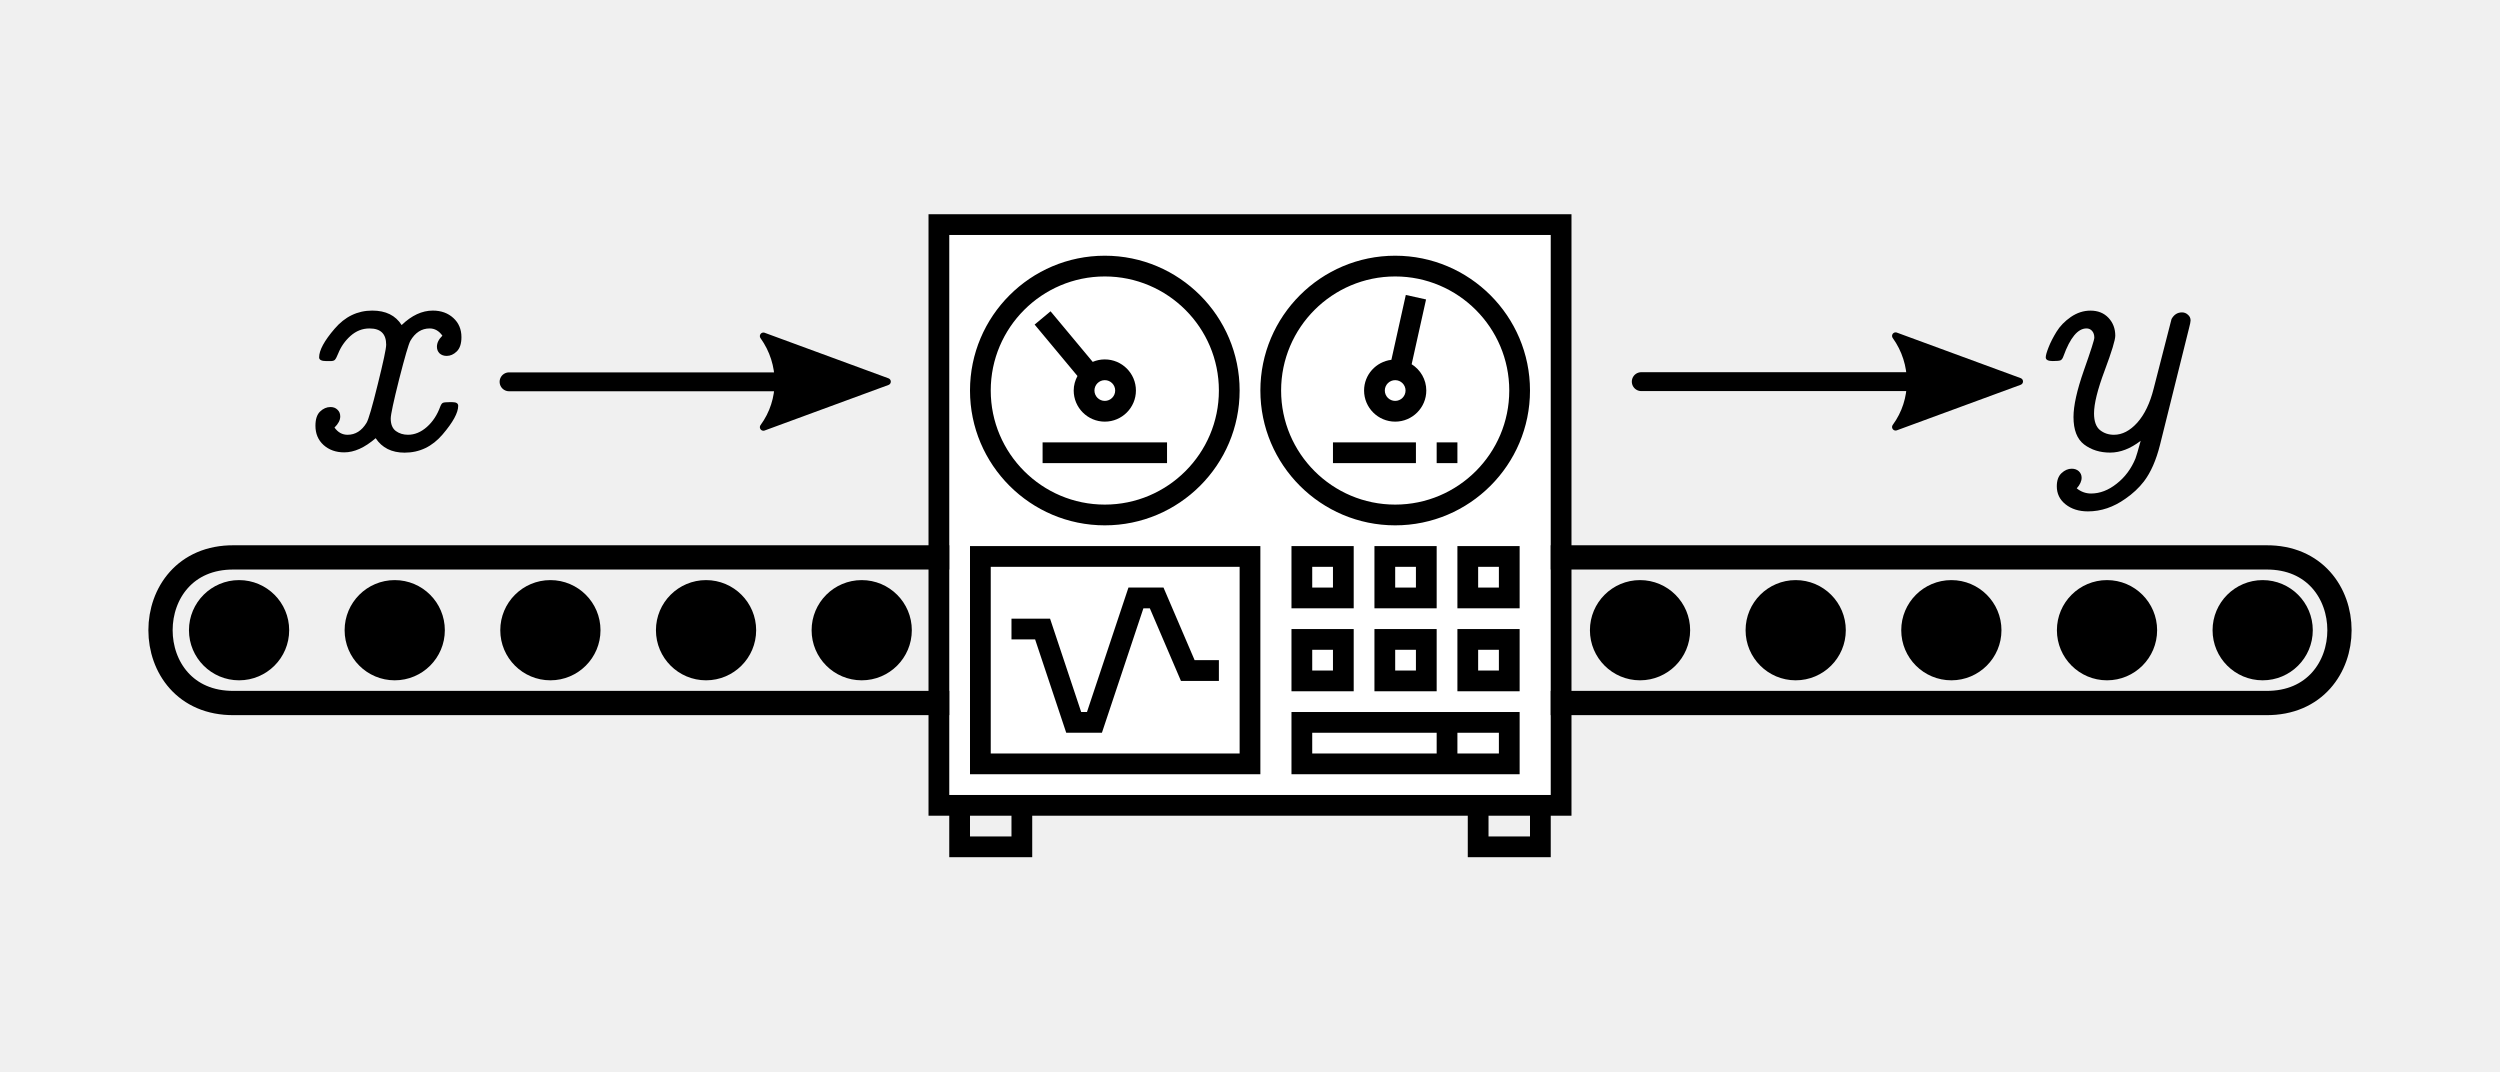
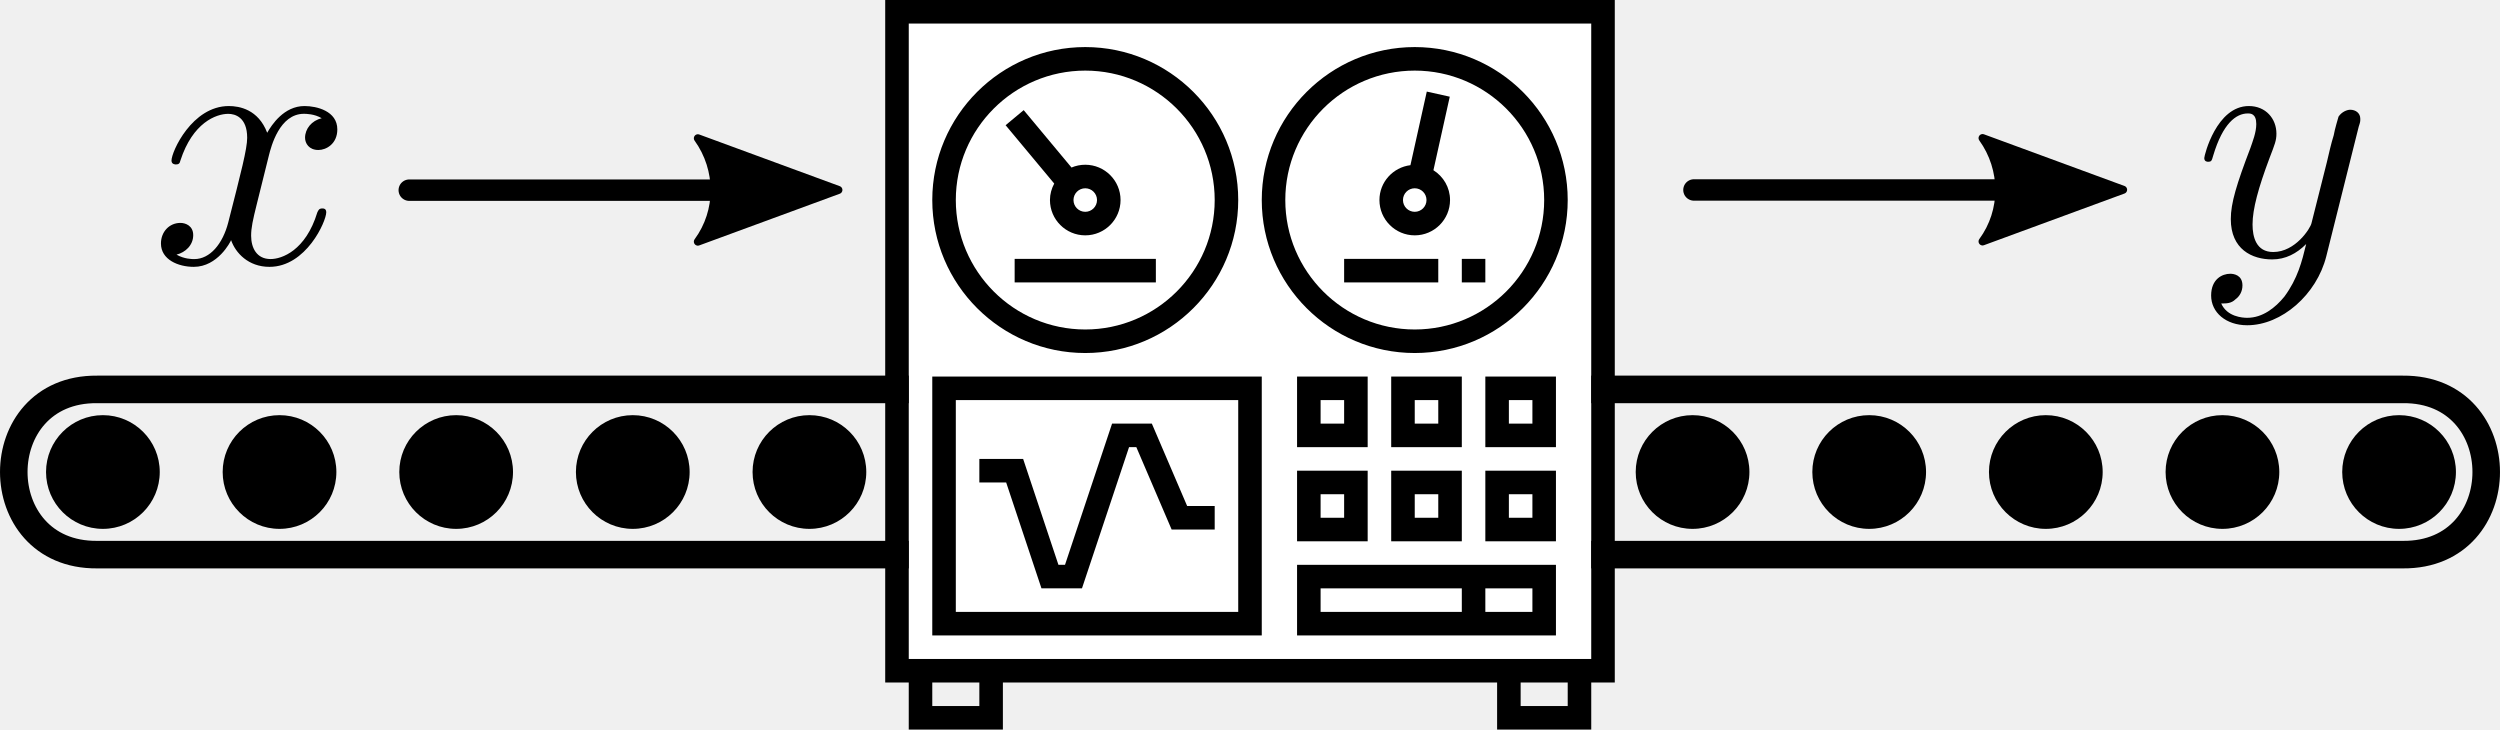
- <svg xmlns="http://www.w3.org/2000/svg" id="svg8" version="1.1" viewBox="0 0 140 60" height="60mm" width="140mm">
+ <svg xmlns="http://www.w3.org/2000/svg" xmlns:ns1="http://www.iki.fi/pav/software/textext/" id="svg8" version="1.1" viewBox="0 0 123.381 36.006" height="36.006mm" width="123.381mm">
  <defs id="defs2">
-     <marker style="overflow:visible" id="marker1181" refX="0" refY="0" orient="auto">
-       <path transform="scale(-0.6)" d="M 8.719,4.034 -2.207,0.016 8.719,-4.002 c -1.745,2.372 -1.735,5.617 -6e-7,8.035 z" style="fill:#000000;fill-opacity:1;fill-rule:evenodd;stroke:#000000;stroke-width:0.625;stroke-linejoin:round;stroke-opacity:1" id="path1179" />
+     <marker orient="auto" refY="0" refX="0" id="marker1181" style="overflow:visible">
+       <path id="path1179" style="fill:#000000;fill-opacity:1;fill-rule:evenodd;stroke:#000000;stroke-width:0.625;stroke-linejoin:round;stroke-opacity:1" d="M 8.719,4.034 -2.207,0.016 8.719,-4.002 c -1.745,2.372 -1.735,5.617 -6e-7,8.035 z" transform="scale(-0.6)" />
    </marker>
-     <marker style="overflow:visible" id="Arrow2Send" refX="0" refY="0" orient="auto">
-       <path transform="matrix(-0.3,0,0,-0.3,0.69,0)" d="M 8.719,4.034 -2.207,0.016 8.719,-4.002 c -1.745,2.372 -1.735,5.617 -6e-7,8.035 z" style="fill:#000000;fill-opacity:1;fill-rule:evenodd;stroke:#000000;stroke-width:0.625;stroke-linejoin:round;stroke-opacity:1" id="path896" />
+     <marker orient="auto" refY="0" refX="0" id="Arrow2Send" style="overflow:visible">
+       <path id="path896" style="fill:#000000;fill-opacity:1;fill-rule:evenodd;stroke:#000000;stroke-width:0.625;stroke-linejoin:round;stroke-opacity:1" d="M 8.719,4.034 -2.207,0.016 8.719,-4.002 c -1.745,2.372 -1.735,5.617 -6e-7,8.035 z" transform="matrix(-0.3,0,0,-0.3,0.69,0)" />
    </marker>
-     <marker style="overflow:visible" id="Arrow2Mend" refX="0" refY="0" orient="auto">
-       <path transform="scale(-0.6)" d="M 8.719,4.034 -2.207,0.016 8.719,-4.002 c -1.745,2.372 -1.735,5.617 -6e-7,8.035 z" style="fill:#000000;fill-opacity:1;fill-rule:evenodd;stroke:#000000;stroke-width:0.625;stroke-linejoin:round;stroke-opacity:1" id="path890" />
+     <marker orient="auto" refY="0" refX="0" id="Arrow2Mend" style="overflow:visible">
+       <path id="path890" style="fill:#000000;fill-opacity:1;fill-rule:evenodd;stroke:#000000;stroke-width:0.625;stroke-linejoin:round;stroke-opacity:1" d="M 8.719,4.034 -2.207,0.016 8.719,-4.002 c -1.745,2.372 -1.735,5.617 -6e-7,8.035 z" transform="scale(-0.6)" />
    </marker>
-     <marker style="overflow:visible" id="Arrow2Lend" refX="0" refY="0" orient="auto">
-       <path transform="matrix(-1.1,0,0,-1.1,-1.1,0)" d="M 8.719,4.034 -2.207,0.016 8.719,-4.002 c -1.745,2.372 -1.735,5.617 -6e-7,8.035 z" style="fill:#000000;fill-opacity:1;fill-rule:evenodd;stroke:#000000;stroke-width:0.625;stroke-linejoin:round;stroke-opacity:1" id="path884" />
+     <marker orient="auto" refY="0" refX="0" id="Arrow2Lend" style="overflow:visible">
+       <path id="path884" style="fill:#000000;fill-opacity:1;fill-rule:evenodd;stroke:#000000;stroke-width:0.625;stroke-linejoin:round;stroke-opacity:1" d="M 8.719,4.034 -2.207,0.016 8.719,-4.002 c -1.745,2.372 -1.735,5.617 -6e-7,8.035 z" transform="matrix(-1.1,0,0,-1.1,-1.1,0)" />
    </marker>
-     <marker style="overflow:visible" id="marker1181-0" refX="0" refY="0" orient="auto">
-       <path transform="scale(-0.6)" d="M 8.719,4.034 -2.207,0.016 8.719,-4.002 c -1.745,2.372 -1.735,5.617 -6e-7,8.035 z" style="fill:#000000;fill-opacity:1;fill-rule:evenodd;stroke:#000000;stroke-width:0.625;stroke-linejoin:round;stroke-opacity:1" id="path1179-7" />
+     <marker orient="auto" refY="0" refX="0" id="marker1181-0" style="overflow:visible">
+       <path id="path1179-7" style="fill:#000000;fill-opacity:1;fill-rule:evenodd;stroke:#000000;stroke-width:0.625;stroke-linejoin:round;stroke-opacity:1" d="M 8.719,4.034 -2.207,0.016 8.719,-4.002 c -1.745,2.372 -1.735,5.617 -6e-7,8.035 z" transform="scale(-0.6)" />
    </marker>
  </defs>
-   <g transform="translate(-16.4179,-21.31928)" id="layer1">
-     <g id="g5605" transform="translate(8.309712,-11.99693)">
-       <circle style="fill:#000000;stroke:none;stroke-width:1.058;stroke-linecap:round;stroke-miterlimit:4;stroke-dasharray:none" id="path20300" cx="21.496" cy="68.608" r="2.806" />
-       <circle style="fill:#000000;stroke:none;stroke-width:1.058;stroke-linecap:round;stroke-miterlimit:4;stroke-dasharray:none" id="path20300-9" cx="134.818" cy="68.608" r="2.806" />
-       <circle style="fill:#000000;stroke:none;stroke-width:1.058;stroke-linecap:round;stroke-miterlimit:4;stroke-dasharray:none" id="path20300-2" cx="30.213" cy="68.608" r="2.806" />
-       <circle style="fill:#000000;stroke:none;stroke-width:1.058;stroke-linecap:round;stroke-miterlimit:4;stroke-dasharray:none" id="path20300-2-3" cx="38.93" cy="68.608" r="2.806" />
-       <circle style="fill:#000000;stroke:none;stroke-width:1.058;stroke-linecap:round;stroke-miterlimit:4;stroke-dasharray:none" id="path20300-2-3-6" cx="47.647" cy="68.608" r="2.806" />
-       <circle style="fill:#000000;stroke:none;stroke-width:1.058;stroke-linecap:round;stroke-miterlimit:4;stroke-dasharray:none" id="path20300-2-3-6-6" cx="56.364" cy="68.608" r="2.806" />
-       <circle style="fill:#000000;stroke:none;stroke-width:1.058;stroke-linecap:round;stroke-miterlimit:4;stroke-dasharray:none" id="path20300-2-3-6-6-7" cx="65.082" cy="68.608" r="2.806" />
-       <circle style="fill:#000000;stroke:none;stroke-width:1.058;stroke-linecap:round;stroke-miterlimit:4;stroke-dasharray:none" id="path20300-2-3-6-6-7-7" cx="73.799" cy="68.608" r="2.806" />
-       <circle style="fill:#000000;stroke:none;stroke-width:1.058;stroke-linecap:round;stroke-miterlimit:4;stroke-dasharray:none" id="path20300-2-3-6-6-7-7-4" cx="82.516" cy="68.608" r="2.806" />
-       <circle style="fill:#000000;stroke:none;stroke-width:1.058;stroke-linecap:round;stroke-miterlimit:4;stroke-dasharray:none" id="path20300-2-3-6-6-7-7-4-6" cx="126.101" cy="68.608" r="2.806" />
-       <circle style="fill:#000000;stroke:none;stroke-width:1.058;stroke-linecap:round;stroke-miterlimit:4;stroke-dasharray:none" id="path20300-2-3-6-6-7-7-4-6-9" cx="117.384" cy="68.608" r="2.806" />
-       <circle style="fill:#000000;stroke:none;stroke-width:1.058;stroke-linecap:round;stroke-miterlimit:4;stroke-dasharray:none" id="path20300-2-3-6-6-7-7-4-6-9-6" cx="108.667" cy="68.608" r="2.806" />
-       <circle style="fill:#000000;stroke:none;stroke-width:1.058;stroke-linecap:round;stroke-miterlimit:4;stroke-dasharray:none" id="path20300-2-3-6-6-7-7-4-6-9-6-0" cx="99.95" cy="68.608" r="2.806" />
-       <circle style="fill:#000000;stroke:none;stroke-width:1.058;stroke-linecap:round;stroke-miterlimit:4;stroke-dasharray:none" id="path20300-2-3-6-6-7-7-4-6-9-6-0-9" cx="91.233" cy="68.608" r="2.806" />
-       <path style="color:#000000;font-style:normal;font-variant:normal;font-weight:normal;font-stretch:normal;font-size:medium;line-height:normal;font-family:sans-serif;font-variant-ligatures:normal;font-variant-position:normal;font-variant-caps:normal;font-variant-numeric:normal;font-variant-alternates:normal;font-feature-settings:normal;text-indent:0;text-align:start;text-decoration:none;text-decoration-line:none;text-decoration-style:solid;text-decoration-color:#000000;letter-spacing:normal;word-spacing:normal;text-transform:none;writing-mode:lr-tb;direction:ltr;text-orientation:mixed;dominant-baseline:auto;baseline-shift:baseline;text-anchor:start;white-space:normal;shape-padding:0;clip-rule:nonzero;display:inline;overflow:visible;visibility:visible;opacity:1;isolation:auto;mix-blend-mode:normal;color-interpolation:sRGB;color-interpolation-filters:linearRGB;solid-color:#000000;solid-opacity:1;vector-effect:none;fill:none;fill-opacity:1;fill-rule:nonzero;stroke:#000000;stroke-width:1.359;stroke-linecap:round;stroke-linejoin:miter;stroke-miterlimit:4;stroke-dasharray:none;stroke-dashoffset:0;stroke-opacity:1;color-rendering:auto;image-rendering:auto;shape-rendering:auto;text-rendering:auto;enable-background:accumulate" d="m 21.21,64.531 c -5.484,-0.048 -5.484,8.202 0,8.154 H 135.006 c 5.484,0.048 5.484,-8.202 0,-8.154 z" id="path4893" />
-       <g transform="matrix(0.580744,0,0,0.580744,59.52438,44.73241)" style="fill:#000000" id="g4789">
-         <rect style="fill:#ffffff;stroke:none;stroke-width:2.945;stroke-linecap:round;stroke-miterlimit:4;stroke-dasharray:none" id="rect4897" width="58" height="54" x="3" y="3" />
-         <path id="path4755" d="M 63,1 H 1 v 58 h 2 v 4 h 8 v -4 h 42 v 4 h 8 v -4 h 2 z M 9,61 H 5 v -2 h 4 z m 50,0 h -4 v -2 h 4 z m 2,-4 H 3 V 3 h 58 z" />
-         <path id="path4757" d="M 18,31 C 25.168,31 31,25.168 31,18 31,10.832 25.168,5 18,5 10.832,5 5,10.832 5,18 5,25.168 10.832,31 18,31 Z M 18,7 c 6.065,0 11,4.935 11,11 0,6.065 -4.935,11 -11,11 C 11.935,29 7,24.065 7,18 7,11.935 11.935,7 18,7 Z" />
-         <path id="path4759" d="m 15,18 c 0,1.654 1.346,3 3,3 1.654,0 3,-1.346 3,-3 0,-1.654 -1.346,-3 -3,-3 -0.414,0 -0.808,0.084 -1.168,0.237 l -4.064,-4.877 -1.537,1.28 4.132,4.959 C 15.139,17.019 15,17.491 15,18 Z m 4,0 c 0,0.551 -0.448,1 -1,1 -0.552,0 -1,-0.449 -1,-1 0,-0.551 0.448,-1 1,-1 0.552,0 1,0.449 1,1 z" />
-         <rect id="rect4761" height="2" width="12" y="23" x="12" />
-         <path id="path4763" d="M 46,31 C 53.168,31 59,25.168 59,18 59,10.832 53.168,5 46,5 38.832,5 33,10.832 33,18 c 0,7.168 5.832,13 13,13 z M 46,7 c 6.065,0 11,4.935 11,11 0,6.065 -4.935,11 -11,11 C 39.935,29 35,24.065 35,18 35,11.935 39.935,7 46,7 Z" />
-         <path id="path4765" d="m 46,21 c 1.654,0 3,-1.346 3,-3 0,-1.07 -0.567,-2.004 -1.412,-2.535 l 1.389,-6.248 -1.953,-0.434 -1.39,6.254 C 44.154,15.22 43,16.471 43,18 c 0,1.654 1.346,3 3,3 z m 0,-4 c 0.552,0 1,0.449 1,1 0,0.551 -0.448,1 -1,1 -0.552,0 -1,-0.449 -1,-1 0,-0.551 0.448,-1 1,-1 z" />
-         <rect id="rect4767" height="2" width="2" y="23" x="50" />
-         <rect id="rect4769" height="2" width="8" y="23" x="40" />
-         <path id="path4771" d="M 33,33 H 5 V 55 H 33 Z M 31,53 H 7 V 35 h 24 z" />
-         <polygon id="polygon4773" points="29,44 26.659,44 23.659,37 20.279,37 16.279,49 15.721,49 12.721,40 9,40 9,42 11.279,42 14.279,51 17.721,51 21.721,39 22.341,39 25.341,46 29,46 " />
-         <path id="path4775" d="m 42,33 h -6 v 6 h 6 z m -2,4 h -2 v -2 h 2 z" />
-         <path id="path4777" d="m 50,33 h -6 v 6 h 6 z m -2,4 h -2 v -2 h 2 z" />
-         <path id="path4779" d="m 52,39 h 6 v -6 h -6 z m 2,-4 h 2 v 2 h -2 z" />
-         <path id="path4781" d="m 36,47 h 6 v -6 h -6 z m 2,-4 h 2 v 2 h -2 z" />
-         <path id="path4783" d="m 44,47 h 6 v -6 h -6 z m 2,-4 h 2 v 2 h -2 z" />
-         <path id="path4785" d="m 52,47 h 6 v -6 h -6 z m 2,-4 h 2 v 2 h -2 z" />
-         <path id="path4787" d="M 36,55 H 58 V 49 H 36 Z m 20,-2 h -4 v -2 h 4 z M 38,51 h 12 v 2 H 38 Z" />
+   <circle r="2.806" cy="23.295" cx="5.078" id="path20300" style="fill:#000000;stroke:none;stroke-width:1.058;stroke-linecap:round;stroke-miterlimit:4;stroke-dasharray:none" />
+   <circle r="2.806" cy="23.295" cx="118.4" id="path20300-9" style="fill:#000000;stroke:none;stroke-width:1.058;stroke-linecap:round;stroke-miterlimit:4;stroke-dasharray:none" />
+   <circle r="2.806" cy="23.295" cx="13.795" id="path20300-2" style="fill:#000000;stroke:none;stroke-width:1.058;stroke-linecap:round;stroke-miterlimit:4;stroke-dasharray:none" />
+   <circle r="2.806" cy="23.295" cx="22.512" id="path20300-2-3" style="fill:#000000;stroke:none;stroke-width:1.058;stroke-linecap:round;stroke-miterlimit:4;stroke-dasharray:none" />
+   <circle r="2.806" cy="23.295" cx="31.229" id="path20300-2-3-6" style="fill:#000000;stroke:none;stroke-width:1.058;stroke-linecap:round;stroke-miterlimit:4;stroke-dasharray:none" />
+   <circle r="2.806" cy="23.295" cx="39.947" id="path20300-2-3-6-6" style="fill:#000000;stroke:none;stroke-width:1.058;stroke-linecap:round;stroke-miterlimit:4;stroke-dasharray:none" />
+   <circle r="2.806" cy="23.295" cx="48.664" id="path20300-2-3-6-6-7" style="fill:#000000;stroke:none;stroke-width:1.058;stroke-linecap:round;stroke-miterlimit:4;stroke-dasharray:none" />
+   <circle r="2.806" cy="23.295" cx="57.381" id="path20300-2-3-6-6-7-7" style="fill:#000000;stroke:none;stroke-width:1.058;stroke-linecap:round;stroke-miterlimit:4;stroke-dasharray:none" />
+   <circle r="2.806" cy="23.295" cx="66.098" id="path20300-2-3-6-6-7-7-4" style="fill:#000000;stroke:none;stroke-width:1.058;stroke-linecap:round;stroke-miterlimit:4;stroke-dasharray:none" />
+   <circle r="2.806" cy="23.295" cx="109.683" id="path20300-2-3-6-6-7-7-4-6" style="fill:#000000;stroke:none;stroke-width:1.058;stroke-linecap:round;stroke-miterlimit:4;stroke-dasharray:none" />
+   <circle r="2.806" cy="23.295" cx="100.966" id="path20300-2-3-6-6-7-7-4-6-9" style="fill:#000000;stroke:none;stroke-width:1.058;stroke-linecap:round;stroke-miterlimit:4;stroke-dasharray:none" />
+   <circle r="2.806" cy="23.295" cx="92.249" id="path20300-2-3-6-6-7-7-4-6-9-6" style="fill:#000000;stroke:none;stroke-width:1.058;stroke-linecap:round;stroke-miterlimit:4;stroke-dasharray:none" />
+   <circle r="2.806" cy="23.295" cx="83.532" id="path20300-2-3-6-6-7-7-4-6-9-6-0" style="fill:#000000;stroke:none;stroke-width:1.058;stroke-linecap:round;stroke-miterlimit:4;stroke-dasharray:none" />
+   <circle r="2.806" cy="23.295" cx="74.815" id="path20300-2-3-6-6-7-7-4-6-9-6-0-9" style="fill:#000000;stroke:none;stroke-width:1.058;stroke-linecap:round;stroke-miterlimit:4;stroke-dasharray:none" />
+   <path id="path4893" d="m 4.793,19.218 c -5.484,-0.048 -5.484,8.202 0,8.154 H 118.588 c 5.484,0.048 5.484,-8.202 0,-8.154 z" style="color:#000000;font-style:normal;font-variant:normal;font-weight:normal;font-stretch:normal;font-size:medium;line-height:normal;font-family:sans-serif;font-variant-ligatures:normal;font-variant-position:normal;font-variant-caps:normal;font-variant-numeric:normal;font-variant-alternates:normal;font-feature-settings:normal;text-indent:0;text-align:start;text-decoration:none;text-decoration-line:none;text-decoration-style:solid;text-decoration-color:#000000;letter-spacing:normal;word-spacing:normal;text-transform:none;writing-mode:lr-tb;direction:ltr;text-orientation:mixed;dominant-baseline:auto;baseline-shift:baseline;text-anchor:start;white-space:normal;shape-padding:0;clip-rule:nonzero;display:inline;overflow:visible;visibility:visible;opacity:1;isolation:auto;mix-blend-mode:normal;color-interpolation:sRGB;color-interpolation-filters:linearRGB;solid-color:#000000;solid-opacity:1;vector-effect:none;fill:none;fill-opacity:1;fill-rule:nonzero;stroke:#000000;stroke-width:1.359;stroke-linecap:round;stroke-linejoin:miter;stroke-miterlimit:4;stroke-dasharray:none;stroke-dashoffset:0;stroke-opacity:1;color-rendering:auto;image-rendering:auto;shape-rendering:auto;text-rendering:auto;enable-background:accumulate" />
+   <g id="g4789" style="fill:#000000" transform="matrix(0.580744,0,0,0.580744,43.10648,-0.580744)">
+     <rect y="3" x="3" height="54" width="58" id="rect4897" style="fill:#ffffff;stroke:none;stroke-width:2.945;stroke-linecap:round;stroke-miterlimit:4;stroke-dasharray:none" />
+     <path d="M 63,1 H 1 v 58 h 2 v 4 h 8 v -4 h 42 v 4 h 8 v -4 h 2 z M 9,61 H 5 v -2 h 4 z m 50,0 h -4 v -2 h 4 z m 2,-4 H 3 V 3 h 58 z" id="path4755" />
+     <path d="M 18,31 C 25.168,31 31,25.168 31,18 31,10.832 25.168,5 18,5 10.832,5 5,10.832 5,18 5,25.168 10.832,31 18,31 Z M 18,7 c 6.065,0 11,4.935 11,11 0,6.065 -4.935,11 -11,11 C 11.935,29 7,24.065 7,18 7,11.935 11.935,7 18,7 Z" id="path4757" />
+     <path d="m 15,18 c 0,1.654 1.346,3 3,3 1.654,0 3,-1.346 3,-3 0,-1.654 -1.346,-3 -3,-3 -0.414,0 -0.808,0.084 -1.168,0.237 l -4.064,-4.877 -1.537,1.28 4.132,4.959 C 15.139,17.019 15,17.491 15,18 Z m 4,0 c 0,0.551 -0.448,1 -1,1 -0.552,0 -1,-0.449 -1,-1 0,-0.551 0.448,-1 1,-1 0.552,0 1,0.449 1,1 z" id="path4759" />
+     <rect x="12" y="23" width="12" height="2" id="rect4761" />
+     <path d="M 46,31 C 53.168,31 59,25.168 59,18 59,10.832 53.168,5 46,5 38.832,5 33,10.832 33,18 c 0,7.168 5.832,13 13,13 z M 46,7 c 6.065,0 11,4.935 11,11 0,6.065 -4.935,11 -11,11 C 39.935,29 35,24.065 35,18 35,11.935 39.935,7 46,7 Z" id="path4763" />
+     <path d="m 46,21 c 1.654,0 3,-1.346 3,-3 0,-1.07 -0.567,-2.004 -1.412,-2.535 l 1.389,-6.248 -1.953,-0.434 -1.39,6.254 C 44.154,15.22 43,16.471 43,18 c 0,1.654 1.346,3 3,3 z m 0,-4 c 0.552,0 1,0.449 1,1 0,0.551 -0.448,1 -1,1 -0.552,0 -1,-0.449 -1,-1 0,-0.551 0.448,-1 1,-1 z" id="path4765" />
+     <rect x="50" y="23" width="2" height="2" id="rect4767" />
+     <rect x="40" y="23" width="8" height="2" id="rect4769" />
+     <path d="M 33,33 H 5 V 55 H 33 Z M 31,53 H 7 V 35 h 24 z" id="path4771" />
+     <polygon points="12.721,40 9,40 9,42 11.279,42 14.279,51 17.721,51 21.721,39 22.341,39 25.341,46 29,46 29,44 26.659,44 23.659,37 20.279,37 16.279,49 15.721,49 " id="polygon4773" />
+     <path d="m 42,33 h -6 v 6 h 6 z m -2,4 h -2 v -2 h 2 z" id="path4775" />
+     <path d="m 50,33 h -6 v 6 h 6 z m -2,4 h -2 v -2 h 2 z" id="path4777" />
+     <path d="m 52,39 h 6 v -6 h -6 z m 2,-4 h 2 v 2 h -2 z" id="path4779" />
+     <path d="m 36,47 h 6 v -6 h -6 z m 2,-4 h 2 v 2 h -2 z" id="path4781" />
+     <path d="m 44,47 h 6 v -6 h -6 z m 2,-4 h 2 v 2 h -2 z" id="path4783" />
+     <path d="m 52,47 h 6 v -6 h -6 z m 2,-4 h 2 v 2 h -2 z" id="path4785" />
+     <path d="M 36,55 H 58 V 49 H 36 Z m 20,-2 h -4 v -2 h 4 z M 38,51 h 12 v 2 H 38 Z" id="path4787" />
+   </g>
+   <path id="path861" d="M 20.198,9.385 H 39.976" style="fill:none;stroke:#000000;stroke-width:1.058;stroke-linecap:round;stroke-linejoin:miter;stroke-miterlimit:4;stroke-dasharray:none;stroke-opacity:1;marker-end:url(#marker1181)" />
+   <path id="path861-9" d="M 83.601,9.375 H 103.379" style="fill:none;stroke:#000000;stroke-width:1.058;stroke-linecap:round;stroke-linejoin:miter;stroke-miterlimit:4;stroke-dasharray:none;stroke-opacity:1;marker-end:url(#marker1181-0)" />
+   <g id="g934" style="fill:#000000;fill-opacity:1;stroke-width:0.201" transform="matrix(1.757786,0,0,1.757786,-271.2548,-223.9098)">
+     <path id="path932" transform="translate(158.537,134.765)" d="M 3.328,-3.016 C 3.391,-3.266 3.625,-4.188 4.312,-4.188 c 0.047,0 0.297,0 0.5,0.125 C 4.531,-4 4.344,-3.766 4.344,-3.516 c 0,0.156 0.109,0.344 0.375,0.344 0.219,0 0.531,-0.172 0.531,-0.578 0,-0.516 -0.578,-0.656 -0.922,-0.656 -0.578,0 -0.922,0.531 -1.047,0.75 -0.25,-0.656 -0.781,-0.75 -1.078,-0.75 -1.031,0 -1.609,1.281 -1.609,1.531 0,0.109 0.109,0.109 0.125,0.109 0.078,0 0.109,-0.031 0.125,-0.109 0.344,-1.062 1,-1.312 1.344,-1.312 0.188,0 0.531,0.094 0.531,0.672 0,0.312 -0.172,0.969 -0.531,2.375 -0.156,0.609 -0.516,1.031 -0.953,1.031 -0.062,0 -0.281,0 -0.5,-0.125 0.25,-0.062 0.469,-0.266 0.469,-0.547 0,-0.266 -0.219,-0.344 -0.359,-0.344 -0.312,0 -0.547,0.25 -0.547,0.578 0,0.453 0.484,0.656 0.922,0.656 0.672,0 1.031,-0.703 1.047,-0.75 0.125,0.359 0.484,0.75 1.078,0.75 1.031,0 1.594,-1.281 1.594,-1.531 0,-0.109 -0.078,-0.109 -0.109,-0.109 -0.094,0 -0.109,0.047 -0.141,0.109 -0.328,1.078 -1,1.312 -1.312,1.312 -0.391,0 -0.547,-0.312 -0.547,-0.656 0,-0.219 0.047,-0.438 0.156,-0.875 z m 0,0" style="fill:#000000;fill-opacity:1;stroke:none;stroke-width:0" />
+   </g>
+   <g id="g2651" ns1:jacobian_sqrt="0.352778" inkscapeversion="0.92.3" ns1:alignment="middle center" ns1:scale="1.0" ns1:preamble="/home/fdf/.config/inkscape/extensions/textext/default_packages.tex" ns1:text="$y$" ns1:pdfconverter="pdf2svg" ns1:texconverter="pdflatex" ns1:version="0.9.0" transform="matrix(1.676538,0,0,1.676538,-141.0349,-213.3185)" style="stroke-width:0.21">
+     <g id="surface1" style="stroke-width:0.21">
+       <g id="g2648" style="fill:#000000;fill-opacity:1;stroke-width:0.21">
+         <path id="path2646" transform="translate(148.712,134.765)" d="m 4.844,-3.797 c 0.047,-0.141 0.047,-0.156 0.047,-0.234 0,-0.172 -0.141,-0.266 -0.297,-0.266 -0.094,0 -0.25,0.062 -0.344,0.203 -0.016,0.062 -0.109,0.359 -0.141,0.547 -0.078,0.25 -0.141,0.531 -0.203,0.797 l -0.453,1.797 c -0.031,0.141 -0.469,0.844 -1.125,0.844 -0.5,0 -0.609,-0.438 -0.609,-0.812 C 1.719,-1.375 1.891,-2 2.219,-2.875 2.375,-3.281 2.422,-3.391 2.422,-3.594 c 0,-0.438 -0.312,-0.812 -0.812,-0.812 -0.953,0 -1.312,1.453 -1.312,1.531 0,0.109 0.094,0.109 0.109,0.109 0.109,0 0.109,-0.031 0.156,-0.188 0.281,-0.938 0.672,-1.234 1.016,-1.234 0.078,0 0.25,0 0.25,0.312 0,0.25 -0.109,0.516 -0.172,0.703 -0.406,1.062 -0.578,1.625 -0.578,2.094 0,0.891 0.625,1.188 1.219,1.188 0.391,0 0.719,-0.172 1,-0.453 -0.125,0.516 -0.25,1.016 -0.641,1.547 -0.266,0.328 -0.641,0.625 -1.094,0.625 -0.141,0 -0.594,-0.031 -0.766,-0.422 0.156,0 0.297,0 0.422,-0.125 C 1.328,1.203 1.422,1.062 1.422,0.875 1.422,0.562 1.156,0.531 1.062,0.531 0.828,0.531 0.5,0.688 0.5,1.172 c 0,0.5 0.438,0.875 1.062,0.875 1.016,0 2.047,-0.906 2.328,-2.031 z m 0,0" style="stroke:none;stroke-width:0" />
      </g>
-       <g id="text4901" style="font-style:italic;font-variant:normal;font-weight:normal;font-stretch:normal;font-size:16.933px;line-height:1.25;font-family:'CMU Concrete';-inkscape-font-specification:'CMU Concrete Italic';letter-spacing:0px;word-spacing:0px;fill:#000000;fill-opacity:1;stroke:none;stroke-width:0.265" aria-label="x">
-         <path id="path1839" style="font-style:italic;font-variant:normal;font-weight:normal;font-stretch:normal;font-size:16.933px;font-family:'CMU Concrete';-inkscape-font-specification:'CMU Concrete Italic';stroke-width:0.265" d="m 25.773,57.16 q 0,-0.546 0.256,-0.794 0.265,-0.256 0.587,-0.256 0.24,0 0.389,0.149 0.157,0.141 0.157,0.38 0,0.306 -0.322,0.62 0.289,0.405 0.728,0.405 0.661,0 1.067,-0.67 0.165,-0.273 0.628,-2.158 0.471,-1.893 0.471,-2.216 0,-0.91 -0.926,-0.91 -0.008,0 -0.017,0 -0.579,0 -1.05,0.413 -0.463,0.413 -0.695,0.992 -0.116,0.289 -0.19,0.356 -0.066,0.066 -0.24,0.066 h -0.232 q -0.405,0 -0.405,-0.207 0,-0.595 0.868,-1.604 0.868,-1.017 2.108,-1.017 1.133,0 1.645,0.81 0.843,-0.81 1.745,-0.81 0.695,0 1.149,0.413 0.455,0.413 0.455,1.075 0,0.546 -0.265,0.802 -0.256,0.248 -0.562,0.248 -0.24,0 -0.397,-0.141 -0.149,-0.149 -0.149,-0.372 0,-0.322 0.306,-0.62 -0.289,-0.405 -0.711,-0.405 -0.678,0 -1.083,0.695 -0.149,0.273 -0.628,2.15 -0.471,1.877 -0.471,2.199 0,0.488 0.289,0.703 0.289,0.207 0.678,0.207 0.562,0 1.058,-0.438 0.496,-0.438 0.752,-1.149 0.066,-0.165 0.141,-0.198 0.074,-0.041 0.364,-0.041 h 0.174 q 0.322,0 0.322,0.207 0,0.579 -0.876,1.604 -0.868,1.017 -2.125,1.017 -1.083,0 -1.621,-0.81 -0.918,0.794 -1.761,0.794 -0.695,0 -1.158,-0.413 Q 25.773,57.822 25.773,57.16 Z" />
-       </g>
-       <path style="fill:none;stroke:#000000;stroke-width:1.058;stroke-linecap:round;stroke-linejoin:miter;stroke-miterlimit:4;stroke-dasharray:none;stroke-opacity:1;marker-end:url(#marker1181)" d="M 36.616,54.698 H 56.394" id="path861" />
-       <g id="text4901-2" style="font-style:italic;font-variant:normal;font-weight:normal;font-stretch:normal;font-size:16.933px;line-height:1.25;font-family:'CMU Concrete';-inkscape-font-specification:'CMU Concrete Italic';letter-spacing:0px;word-spacing:0px;fill:#000000;fill-opacity:1;stroke:none;stroke-width:0.265" aria-label="y">
-         <path id="path1836" style="font-style:italic;font-variant:normal;font-weight:normal;font-stretch:normal;font-size:16.933px;font-family:'CMU Concrete';-inkscape-font-specification:'CMU Concrete Italic';stroke-width:0.265" d="m 122.67,53.332 q 0,-0.165 0.157,-0.562 0.157,-0.405 0.446,-0.876 0.289,-0.471 0.802,-0.827 0.521,-0.356 1.1,-0.356 0.628,0 1.009,0.405 0.38,0.405 0.38,1 0,0.356 -0.595,1.951 -0.595,1.587 -0.595,2.398 0,0.661 0.331,0.934 0.331,0.265 0.785,0.265 0.695,0 1.306,-0.678 0.612,-0.686 0.918,-1.91 0.984,-3.861 1,-3.894 0.207,-0.372 0.587,-0.372 0.19,0 0.331,0.132 0.149,0.124 0.149,0.322 0,0.099 -0.091,0.446 l -1.621,6.515 q -0.322,1.29 -0.901,2.051 -0.422,0.546 -1.034,0.967 -1,0.711 -2.1,0.711 -0.761,0 -1.257,-0.397 -0.488,-0.389 -0.488,-1.009 0,-0.488 0.265,-0.736 0.265,-0.248 0.571,-0.248 0.24,0 0.397,0.141 0.157,0.149 0.157,0.364 0,0.289 -0.273,0.595 0.356,0.289 0.802,0.289 0.744,0 1.439,-0.554 0.695,-0.546 1.05,-1.414 0.066,-0.165 0.289,-0.984 -0.86,0.661 -1.712,0.661 -0.852,0 -1.455,-0.455 -0.595,-0.455 -0.595,-1.538 0,-0.951 0.579,-2.604 0.587,-1.662 0.587,-1.836 0,-0.24 -0.124,-0.38 -0.124,-0.141 -0.314,-0.141 -0.728,0 -1.29,1.554 -0.066,0.19 -0.165,0.232 -0.099,0.041 -0.438,0.041 -0.389,0 -0.389,-0.207 z" />
-       </g>
-       <path style="fill:none;stroke:#000000;stroke-width:1.058;stroke-linecap:round;stroke-linejoin:miter;stroke-miterlimit:4;stroke-dasharray:none;stroke-opacity:1;marker-end:url(#marker1181-0)" d="m 100.019,54.688 h 19.778" id="path861-9" />
    </g>
  </g>
</svg>
